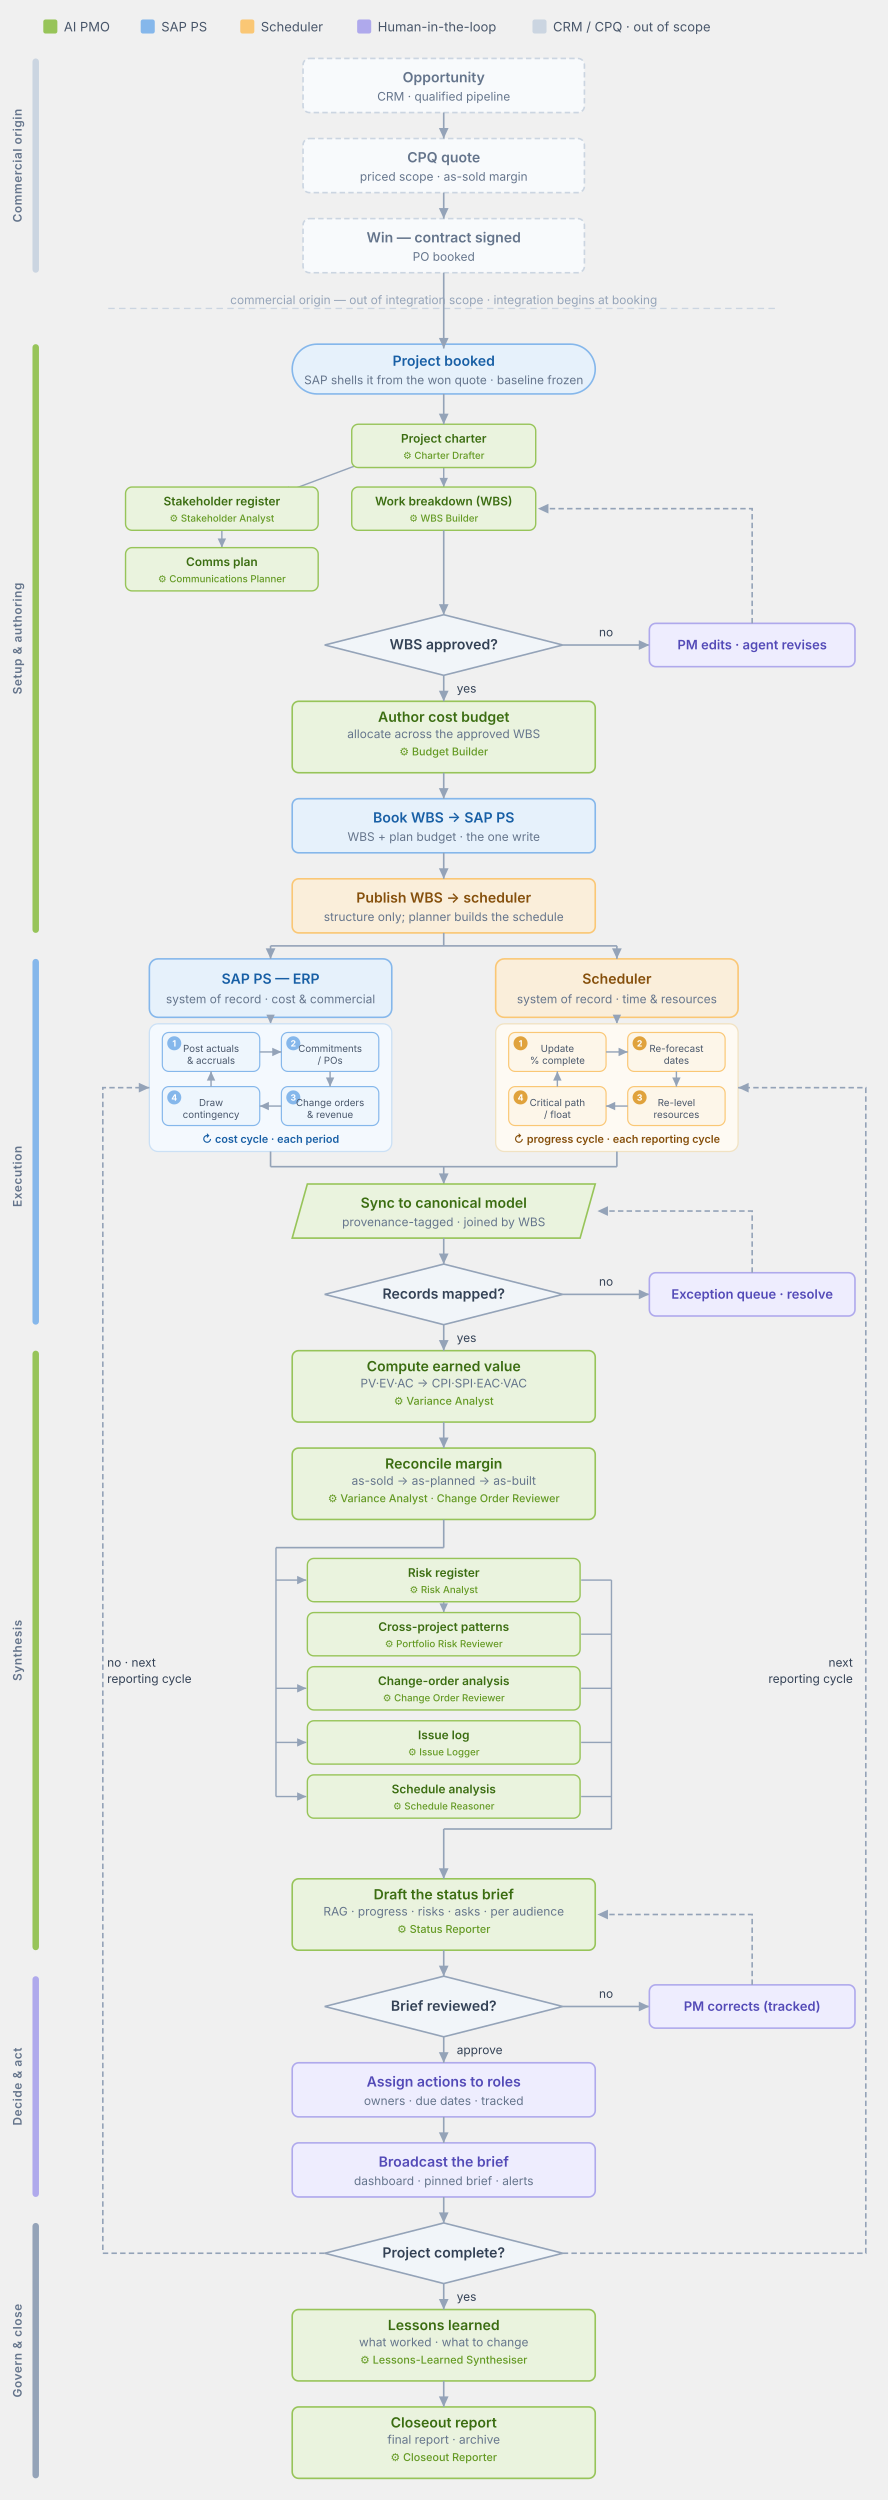
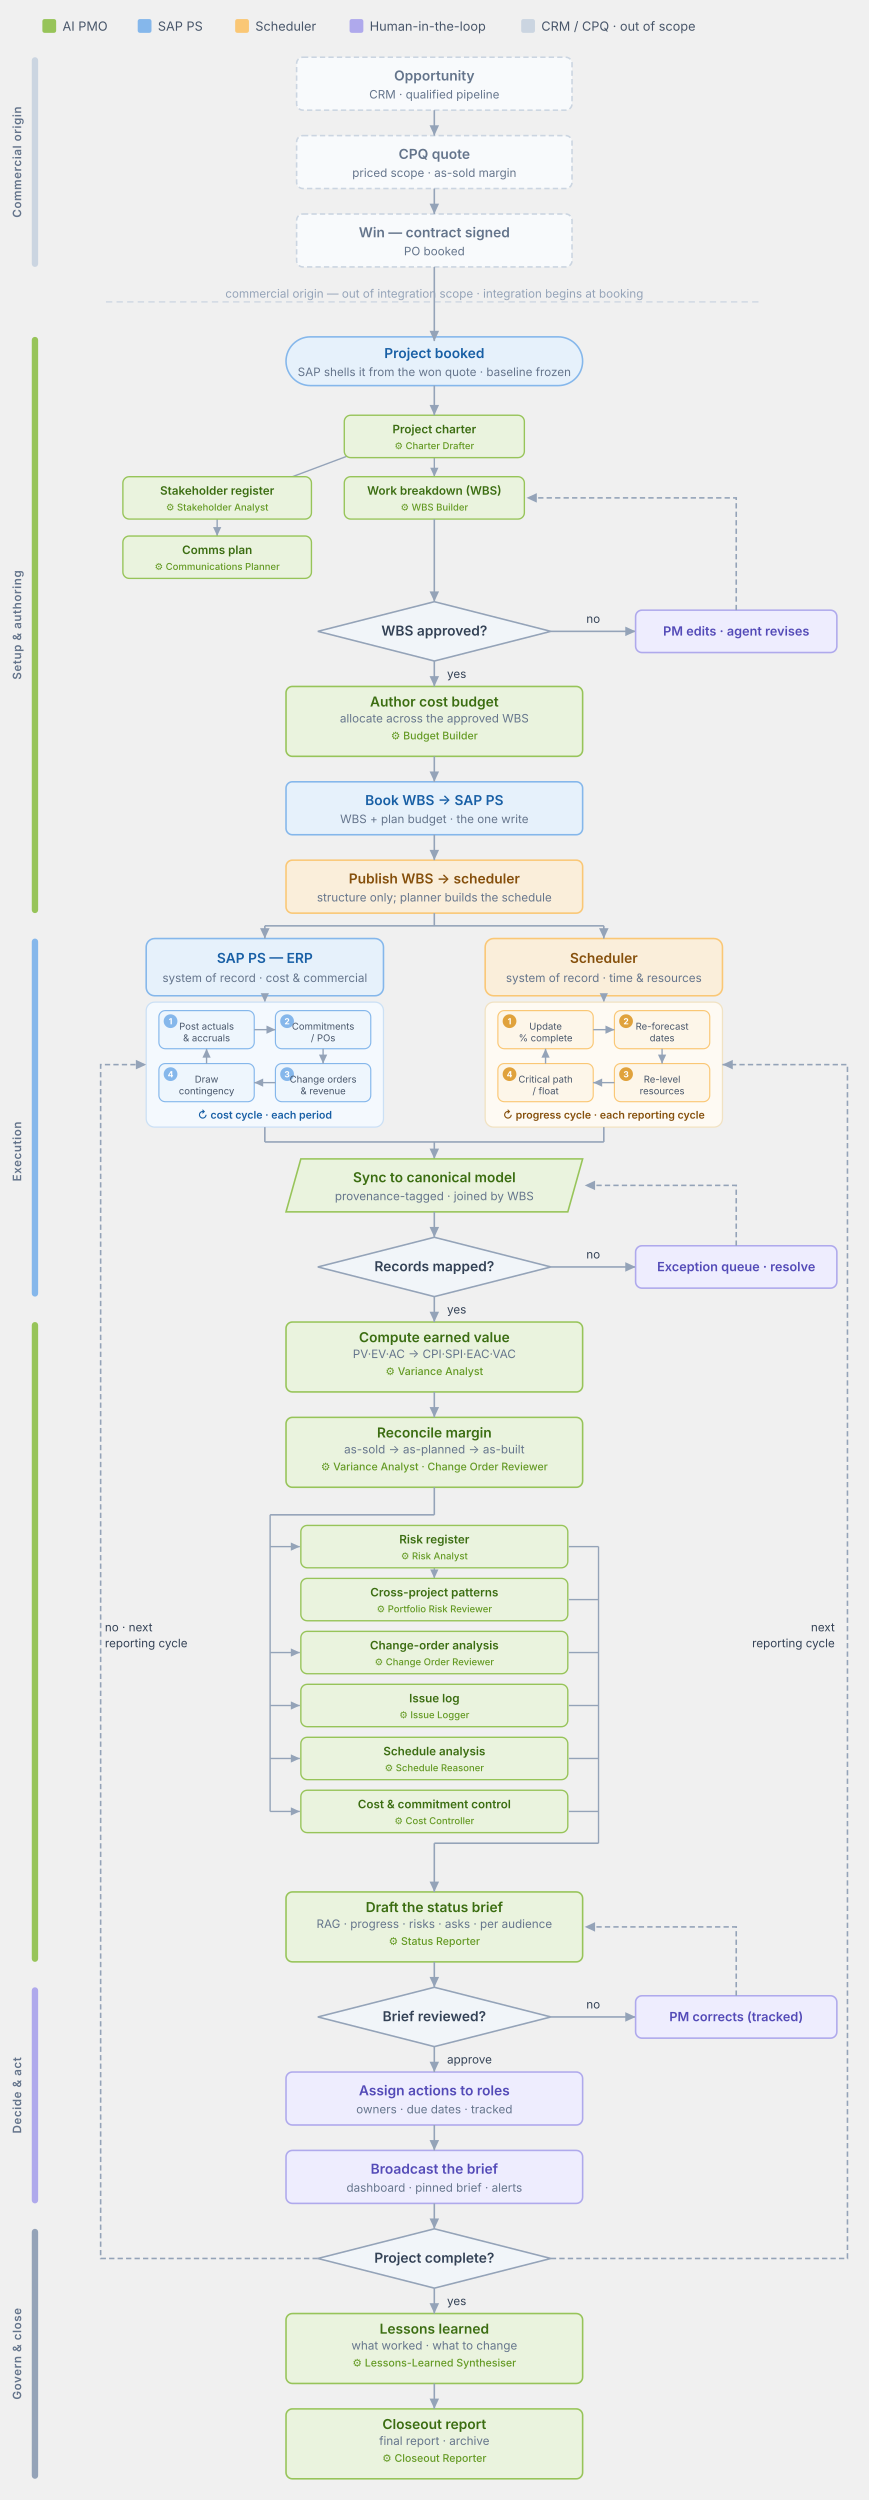
- <svg xmlns="http://www.w3.org/2000/svg" viewBox="0 0 820 2310" width="100%" font-family="Inter,Arial,sans-serif">
+ <svg xmlns="http://www.w3.org/2000/svg" viewBox="0 0 820 2360" width="100%" font-family="Inter,Arial,sans-serif">
  <defs>
    <marker id="ah" markerWidth="9" markerHeight="9" refX="6.5" refY="3" orient="auto">
      <path d="M0,0 L6.5,3 L0,6 Z" fill="#94a3b8" />
    </marker>
    <style>.pa{cursor:pointer}.pa:hover rect{stroke-width:2.6}</style>
  </defs>
  <g>
    <rect x="40" y="18" width="13" height="13" rx="2" fill="#97C459" />
    <text x="59" y="29" font-family="Inter,Arial,sans-serif" font-size="12" fill="#475569">AI PMO</text>
    <rect x="130" y="18" width="13" height="13" rx="2" fill="#85B7EB" />
    <text x="149" y="29" font-family="Inter,Arial,sans-serif" font-size="12" fill="#475569">SAP PS</text>
    <rect x="222" y="18" width="13" height="13" rx="2" fill="#FAC775" />
    <text x="241" y="29" font-family="Inter,Arial,sans-serif" font-size="12" fill="#475569">Scheduler</text>
    <rect x="330" y="18" width="13" height="13" rx="2" fill="#AFA9EC" />
    <text x="349" y="29" font-family="Inter,Arial,sans-serif" font-size="12" fill="#475569">Human-in-the-loop</text>
    <rect x="492" y="18" width="13" height="13" rx="2" fill="#CBD5E1" />
    <text x="511" y="29" font-family="Inter,Arial,sans-serif" font-size="12" fill="#475569">CRM / CPQ · out of scope</text>
  </g>
  <g transform="translate(0,46)">
    <rect x="30" y="8" width="6" height="198" rx="3" fill="#CBD5E1" />
    <text transform="rotate(-90 20 107)" x="20" y="107" text-anchor="middle" font-family="Inter,Arial,sans-serif" font-size="11" font-weight="600" letter-spacing="0.5" fill="#64748b">Commercial origin</text>
    <rect x="30" y="272" width="6" height="544" rx="3" fill="#97C459" />
    <text transform="rotate(-90 20 544)" x="20" y="544" text-anchor="middle" font-family="Inter,Arial,sans-serif" font-size="11" font-weight="600" letter-spacing="0.5" fill="#64748b">Setup &amp; authoring</text>
    <rect x="30" y="840" width="6" height="338" rx="3" fill="#85B7EB" />
    <text transform="rotate(-90 20 1041)" x="20" y="1041" text-anchor="middle" font-family="Inter,Arial,sans-serif" font-size="11" font-weight="600" letter-spacing="0.5" fill="#64748b">Execution</text>
-     <rect x="30" y="1202" width="6" height="554" rx="3" fill="#97C459" />
-     <text transform="rotate(-90 20 1479)" x="20" y="1479" text-anchor="middle" font-family="Inter,Arial,sans-serif" font-size="11" font-weight="600" letter-spacing="0.5" fill="#64748b">Synthesis</text>
-     <rect x="30" y="1780" width="6" height="204" rx="3" fill="#AFA9EC" />
-     <text transform="rotate(-90 20 1882)" x="20" y="1882" text-anchor="middle" font-family="Inter,Arial,sans-serif" font-size="11" font-weight="600" letter-spacing="0.5" fill="#64748b">Decide &amp; act</text>
-     <rect x="30" y="2008" width="6" height="236" rx="3" fill="#94A3B8" />
-     <text transform="rotate(-90 20 2126)" x="20" y="2126" text-anchor="middle" font-family="Inter,Arial,sans-serif" font-size="11" font-weight="600" letter-spacing="0.5" fill="#64748b">Govern &amp; close</text>
+     <rect x="30" y="1202" width="6" height="604" rx="3" fill="#97C459" />
+     <text transform="rotate(-90 20 1504)" x="20" y="1479" text-anchor="middle" font-family="Inter,Arial,sans-serif" font-size="11" font-weight="600" letter-spacing="0.5" fill="#64748b">Synthesis</text>
+     <rect x="30" y="1830" width="6" height="204" rx="3" fill="#AFA9EC" />
+     <text transform="rotate(-90 20 1932)" x="20" y="1932" text-anchor="middle" font-family="Inter,Arial,sans-serif" font-size="11" font-weight="600" letter-spacing="0.5" fill="#64748b">Decide &amp; act</text>
+     <rect x="30" y="2058" width="6" height="236" rx="3" fill="#94A3B8" />
+     <text transform="rotate(-90 20 2176)" x="20" y="2176" text-anchor="middle" font-family="Inter,Arial,sans-serif" font-size="11" font-weight="600" letter-spacing="0.5" fill="#64748b">Govern &amp; close</text>
    <rect x="280" y="8" width="260" height="50" rx="6" fill="#F8FAFC" stroke="#CBD5E1" stroke-width="1.5" stroke-dasharray="5 3" />
    <text x="410" y="30" text-anchor="middle" font-family="Inter,Arial,sans-serif" font-size="13" font-weight="600" fill="#64748B">Opportunity</text>
    <text x="410" y="47" text-anchor="middle" font-family="Inter,Arial,sans-serif" font-size="11" font-weight="400" fill="#64748b">CRM · qualified pipeline</text>
    <rect x="280" y="82" width="260" height="50" rx="6" fill="#F8FAFC" stroke="#CBD5E1" stroke-width="1.5" stroke-dasharray="5 3" />
    <text x="410" y="104" text-anchor="middle" font-family="Inter,Arial,sans-serif" font-size="13" font-weight="600" fill="#64748B">CPQ quote</text>
    <text x="410" y="121" text-anchor="middle" font-family="Inter,Arial,sans-serif" font-size="11" font-weight="400" fill="#64748b">priced scope · as-sold margin</text>
    <rect x="280" y="156" width="260" height="50" rx="6" fill="#F8FAFC" stroke="#CBD5E1" stroke-width="1.5" stroke-dasharray="5 3" />
    <text x="410" y="178" text-anchor="middle" font-family="Inter,Arial,sans-serif" font-size="13" font-weight="600" fill="#64748B">Win — contract signed</text>
    <text x="410" y="195" text-anchor="middle" font-family="Inter,Arial,sans-serif" font-size="11" font-weight="400" fill="#64748b">PO booked</text>
    <line x1="100" y1="239" x2="720" y2="239" stroke="#cbd5e1" stroke-width="1.2" stroke-dasharray="6 4" />
    <text x="410" y="235" text-anchor="middle" font-family="Inter,Arial,sans-serif" font-size="11" font-weight="400" fill="#94a3b8">commercial origin — out of integration scope    ·    integration begins at booking</text>
    <rect x="270" y="272" width="280" height="46" rx="23.0" fill="#E6F1FB" stroke="#85B7EB" stroke-width="1.5" />
    <text x="410" y="292" text-anchor="middle" font-family="Inter,Arial,sans-serif" font-size="13" font-weight="600" fill="#185FA5">Project booked</text>
    <text x="410" y="309" text-anchor="middle" font-family="Inter,Arial,sans-serif" font-size="11" font-weight="400" fill="#64748b">SAP shells it from the won quote · baseline frozen</text>
    <line x1="410" y1="386" x2="410" y2="404" stroke="#94a3b8" stroke-width="1.3" marker-end="url(#ah)" />
    <line x1="340" y1="380" x2="260" y2="410" stroke="#94a3b8" stroke-width="1.3" marker-end="url(#ah)" />
    <line x1="205" y1="444" x2="205" y2="460" stroke="#94a3b8" stroke-width="1.3" marker-end="url(#ah)" />
    <g class="pa" data-agent="charter_drafter">
      <rect x="325.0" y="346" width="170" height="40" rx="6" fill="#EAF3DE" stroke="#97C459" stroke-width="1.3" />
      <text x="410" y="363" text-anchor="middle" font-family="Inter,Arial,sans-serif" font-size="11" font-weight="600" fill="#3B6D11">Project charter</text>
      <text x="410" y="378" text-anchor="middle" font-family="Inter,Arial,sans-serif" font-size="9" font-weight="500" fill="#639922">⚙ Charter Drafter</text>
    </g>
    <g class="pa" data-agent="stakeholder_analyst">
      <rect x="116.0" y="404" width="178" height="40" rx="6" fill="#EAF3DE" stroke="#97C459" stroke-width="1.3" />
      <text x="205" y="421" text-anchor="middle" font-family="Inter,Arial,sans-serif" font-size="11" font-weight="600" fill="#3B6D11">Stakeholder register</text>
      <text x="205" y="436" text-anchor="middle" font-family="Inter,Arial,sans-serif" font-size="9" font-weight="500" fill="#639922">⚙ Stakeholder Analyst</text>
    </g>
    <g class="pa" data-agent="wbs_builder">
      <rect x="325.0" y="404" width="170" height="40" rx="6" fill="#EAF3DE" stroke="#97C459" stroke-width="1.3" />
      <text x="410" y="421" text-anchor="middle" font-family="Inter,Arial,sans-serif" font-size="11" font-weight="600" fill="#3B6D11">Work breakdown (WBS)</text>
      <text x="410" y="436" text-anchor="middle" font-family="Inter,Arial,sans-serif" font-size="9" font-weight="500" fill="#639922">⚙ WBS Builder</text>
    </g>
    <g class="pa" data-agent="communications_planner">
      <rect x="116.0" y="460" width="178" height="40" rx="6" fill="#EAF3DE" stroke="#97C459" stroke-width="1.3" />
      <text x="205" y="477" text-anchor="middle" font-family="Inter,Arial,sans-serif" font-size="11" font-weight="600" fill="#3B6D11">Comms plan</text>
      <text x="205" y="492" text-anchor="middle" font-family="Inter,Arial,sans-serif" font-size="9" font-weight="500" fill="#639922">⚙ Communications Planner</text>
    </g>
    <polygon points="410,522 520,550 410,578 300,550" fill="#F1F5F9" stroke="#94A3B8" stroke-width="1.5" />
    <text x="410" y="554" text-anchor="middle" font-family="Inter,Arial,sans-serif" font-size="13" font-weight="600" fill="#334155">WBS approved?</text>
    <line x1="520" y1="550" x2="600" y2="550" stroke="#94a3b8" stroke-width="1.5" marker-end="url(#ah)" />
    <text x="560" y="542" text-anchor="middle" font-family="Inter,Arial,sans-serif" font-size="11" font-weight="400" fill="#334155">no</text>
    <rect x="600" y="530" width="190" height="40" rx="6" fill="#EEEDFE" stroke="#AFA9EC" stroke-width="1.5" />
    <text x="695" y="554" text-anchor="middle" font-family="Inter,Arial,sans-serif" font-size="12" font-weight="600" fill="#534AB7">PM edits · agent revises</text>
    <g class="pa" data-agent="budget_builder">
      <rect x="270" y="602" width="280" height="66" rx="6" fill="#EAF3DE" stroke="#97C459" stroke-width="1.5" />
      <text x="410" y="621" text-anchor="middle" font-family="Inter,Arial,sans-serif" font-size="13" font-weight="600" fill="#3B6D11">Author cost budget</text>
      <text x="410" y="636" text-anchor="middle" font-family="Inter,Arial,sans-serif" font-size="11" font-weight="400" fill="#64748b">allocate across the approved WBS</text>
      <text x="410" y="652" text-anchor="middle" font-family="Inter,Arial,sans-serif" font-size="10" font-weight="500" fill="#639922">⚙ Budget Builder</text>
    </g>
    <rect x="270" y="692" width="280" height="50" rx="6" fill="#E6F1FB" stroke="#85B7EB" stroke-width="1.5" />
    <text x="410" y="714" text-anchor="middle" font-family="Inter,Arial,sans-serif" font-size="13" font-weight="600" fill="#185FA5">Book WBS → SAP PS</text>
    <text x="410" y="731" text-anchor="middle" font-family="Inter,Arial,sans-serif" font-size="11" font-weight="400" fill="#64748b">WBS + plan budget · the one write</text>
    <rect x="270" y="766" width="280" height="50" rx="6" fill="#FAEEDA" stroke="#FAC775" stroke-width="1.5" />
    <text x="410" y="788" text-anchor="middle" font-family="Inter,Arial,sans-serif" font-size="13" font-weight="600" fill="#854F0B">Publish WBS → scheduler</text>
    <text x="410" y="805" text-anchor="middle" font-family="Inter,Arial,sans-serif" font-size="11" font-weight="400" fill="#64748b">structure only; planner builds the schedule</text>
    <rect x="138" y="840" width="224" height="54" rx="8" fill="#E6F1FB" stroke="#85B7EB" stroke-width="1.5" />
    <text x="250" y="863" text-anchor="middle" font-family="Inter,Arial,sans-serif" font-size="13" font-weight="600" fill="#185FA5">SAP PS — ERP</text>
    <text x="250" y="881" text-anchor="middle" font-family="Inter,Arial,sans-serif" font-size="11" font-weight="400" fill="#64748b">system of record · cost &amp; commercial</text>
    <rect x="458" y="840" width="224" height="54" rx="8" fill="#FAEEDA" stroke="#FAC775" stroke-width="1.5" />
    <text x="570" y="863" text-anchor="middle" font-family="Inter,Arial,sans-serif" font-size="13" font-weight="600" fill="#854F0B">Scheduler</text>
    <text x="570" y="881" text-anchor="middle" font-family="Inter,Arial,sans-serif" font-size="11" font-weight="400" fill="#64748b">system of record · time &amp; resources</text>
    <line x1="250" y1="894" x2="250" y2="900" stroke="#94a3b8" stroke-width="1.3" marker-end="url(#ah)" />
    <line x1="570" y1="894" x2="570" y2="900" stroke="#94a3b8" stroke-width="1.3" marker-end="url(#ah)" />
    <rect x="138" y="900" width="224" height="118" rx="8" fill="#F4F9FE" stroke="#CBE0F5" stroke-width="1.2" />
    <rect x="150" y="908" width="90" height="36" rx="6" fill="#EEF6FD" stroke="#85B7EB" stroke-width="1.1" />
    <circle cx="161" cy="918" r="6.5" fill="#85B7EB" />
    <text x="161" y="921" text-anchor="middle" font-family="Inter,Arial,sans-serif" font-size="8" font-weight="700" fill="#fff">1</text>
    <text x="195.0" y="926" text-anchor="middle" font-family="Inter,Arial,sans-serif" font-size="9" font-weight="400" fill="#475569">Post actuals</text>
    <text x="195.0" y="937" text-anchor="middle" font-family="Inter,Arial,sans-serif" font-size="9" font-weight="400" fill="#475569">&amp; accruals</text>
    <rect x="260" y="908" width="90" height="36" rx="6" fill="#EEF6FD" stroke="#85B7EB" stroke-width="1.1" />
    <circle cx="271" cy="918" r="6.5" fill="#85B7EB" />
    <text x="271" y="921" text-anchor="middle" font-family="Inter,Arial,sans-serif" font-size="8" font-weight="700" fill="#fff">2</text>
    <text x="305.0" y="926" text-anchor="middle" font-family="Inter,Arial,sans-serif" font-size="9" font-weight="400" fill="#475569">Commitments</text>
    <text x="305.0" y="937" text-anchor="middle" font-family="Inter,Arial,sans-serif" font-size="9" font-weight="400" fill="#475569">/ POs</text>
    <rect x="260" y="958" width="90" height="36" rx="6" fill="#EEF6FD" stroke="#85B7EB" stroke-width="1.1" />
    <circle cx="271" cy="968" r="6.5" fill="#85B7EB" />
    <text x="271" y="971" text-anchor="middle" font-family="Inter,Arial,sans-serif" font-size="8" font-weight="700" fill="#fff">3</text>
    <text x="305.0" y="976" text-anchor="middle" font-family="Inter,Arial,sans-serif" font-size="9" font-weight="400" fill="#475569">Change orders</text>
    <text x="305.0" y="987" text-anchor="middle" font-family="Inter,Arial,sans-serif" font-size="9" font-weight="400" fill="#475569">&amp; revenue</text>
    <rect x="150" y="958" width="90" height="36" rx="6" fill="#EEF6FD" stroke="#85B7EB" stroke-width="1.1" />
    <circle cx="161" cy="968" r="6.5" fill="#85B7EB" />
    <text x="161" y="971" text-anchor="middle" font-family="Inter,Arial,sans-serif" font-size="8" font-weight="700" fill="#fff">4</text>
    <text x="195.0" y="976" text-anchor="middle" font-family="Inter,Arial,sans-serif" font-size="9" font-weight="400" fill="#475569">Draw</text>
    <text x="195.0" y="987" text-anchor="middle" font-family="Inter,Arial,sans-serif" font-size="9" font-weight="400" fill="#475569">contingency</text>
    <line x1="240" y1="926" x2="260" y2="926" stroke="#94a3b8" stroke-width="1.3" marker-end="url(#ah)" />
    <line x1="305" y1="944" x2="305" y2="958" stroke="#94a3b8" stroke-width="1.3" marker-end="url(#ah)" />
    <line x1="260" y1="976" x2="240" y2="976" stroke="#94a3b8" stroke-width="1.3" marker-end="url(#ah)" />
    <line x1="195" y1="958" x2="195" y2="944" stroke="#94a3b8" stroke-width="1.3" marker-end="url(#ah)" />
    <text x="250" y="1010" text-anchor="middle" font-family="Inter,Arial,sans-serif" font-size="10" font-weight="600" fill="#185FA5">↻ cost cycle · each period</text>
    <rect x="458" y="900" width="224" height="118" rx="8" fill="#FEFAF3" stroke="#F1E2C2" stroke-width="1.2" />
    <rect x="470" y="908" width="90" height="36" rx="6" fill="#FDF6E9" stroke="#FAC775" stroke-width="1.1" />
    <circle cx="481" cy="918" r="6.5" fill="#E0A23C" />
    <text x="481" y="921" text-anchor="middle" font-family="Inter,Arial,sans-serif" font-size="8" font-weight="700" fill="#fff">1</text>
    <text x="515.0" y="926" text-anchor="middle" font-family="Inter,Arial,sans-serif" font-size="9" font-weight="400" fill="#475569">Update</text>
    <text x="515.0" y="937" text-anchor="middle" font-family="Inter,Arial,sans-serif" font-size="9" font-weight="400" fill="#475569">% complete</text>
    <rect x="580" y="908" width="90" height="36" rx="6" fill="#FDF6E9" stroke="#FAC775" stroke-width="1.1" />
    <circle cx="591" cy="918" r="6.5" fill="#E0A23C" />
    <text x="591" y="921" text-anchor="middle" font-family="Inter,Arial,sans-serif" font-size="8" font-weight="700" fill="#fff">2</text>
    <text x="625.0" y="926" text-anchor="middle" font-family="Inter,Arial,sans-serif" font-size="9" font-weight="400" fill="#475569">Re-forecast</text>
    <text x="625.0" y="937" text-anchor="middle" font-family="Inter,Arial,sans-serif" font-size="9" font-weight="400" fill="#475569">dates</text>
    <rect x="580" y="958" width="90" height="36" rx="6" fill="#FDF6E9" stroke="#FAC775" stroke-width="1.1" />
    <circle cx="591" cy="968" r="6.5" fill="#E0A23C" />
    <text x="591" y="971" text-anchor="middle" font-family="Inter,Arial,sans-serif" font-size="8" font-weight="700" fill="#fff">3</text>
    <text x="625.0" y="976" text-anchor="middle" font-family="Inter,Arial,sans-serif" font-size="9" font-weight="400" fill="#475569">Re-level</text>
    <text x="625.0" y="987" text-anchor="middle" font-family="Inter,Arial,sans-serif" font-size="9" font-weight="400" fill="#475569">resources</text>
    <rect x="470" y="958" width="90" height="36" rx="6" fill="#FDF6E9" stroke="#FAC775" stroke-width="1.1" />
    <circle cx="481" cy="968" r="6.5" fill="#E0A23C" />
    <text x="481" y="971" text-anchor="middle" font-family="Inter,Arial,sans-serif" font-size="8" font-weight="700" fill="#fff">4</text>
    <text x="515.0" y="976" text-anchor="middle" font-family="Inter,Arial,sans-serif" font-size="9" font-weight="400" fill="#475569">Critical path</text>
    <text x="515.0" y="987" text-anchor="middle" font-family="Inter,Arial,sans-serif" font-size="9" font-weight="400" fill="#475569">/ float</text>
    <line x1="560" y1="926" x2="580" y2="926" stroke="#94a3b8" stroke-width="1.3" marker-end="url(#ah)" />
    <line x1="625" y1="944" x2="625" y2="958" stroke="#94a3b8" stroke-width="1.3" marker-end="url(#ah)" />
    <line x1="580" y1="976" x2="560" y2="976" stroke="#94a3b8" stroke-width="1.3" marker-end="url(#ah)" />
    <line x1="515" y1="958" x2="515" y2="944" stroke="#94a3b8" stroke-width="1.3" marker-end="url(#ah)" />
    <text x="570" y="1010" text-anchor="middle" font-family="Inter,Arial,sans-serif" font-size="10" font-weight="600" fill="#854F0B">↻ progress cycle · each reporting cycle</text>
    <line x1="250" y1="1018" x2="250" y2="1032" stroke="#94a3b8" stroke-width="1.5" />
    <line x1="570" y1="1018" x2="570" y2="1032" stroke="#94a3b8" stroke-width="1.5" />
    <line x1="250" y1="1032" x2="570" y2="1032" stroke="#94a3b8" stroke-width="1.5" />
    <line x1="410" y1="1032" x2="410" y2="1048" stroke="#94a3b8" stroke-width="1.5" marker-end="url(#ah)" />
    <polygon points="284.0,1048 550.0,1048 536.0,1098 270.0,1098" fill="#EAF3DE" stroke="#97C459" stroke-width="1.5" />
    <text x="410" y="1070" text-anchor="middle" font-family="Inter,Arial,sans-serif" font-size="13" font-weight="600" fill="#3B6D11">Sync to canonical model</text>
    <text x="410" y="1087" text-anchor="middle" font-family="Inter,Arial,sans-serif" font-size="11" font-weight="400" fill="#64748b">provenance-tagged · joined by WBS</text>
    <polygon points="410,1122 520,1150 410,1178 300,1150" fill="#F1F5F9" stroke="#94A3B8" stroke-width="1.5" />
    <text x="410" y="1154" text-anchor="middle" font-family="Inter,Arial,sans-serif" font-size="13" font-weight="600" fill="#334155">Records mapped?</text>
    <line x1="520" y1="1150" x2="600" y2="1150" stroke="#94a3b8" stroke-width="1.5" marker-end="url(#ah)" />
    <text x="560" y="1142" text-anchor="middle" font-family="Inter,Arial,sans-serif" font-size="11" font-weight="400" fill="#334155">no</text>
    <rect x="600" y="1130" width="190" height="40" rx="6" fill="#EEEDFE" stroke="#AFA9EC" stroke-width="1.5" />
    <text x="695" y="1154" text-anchor="middle" font-family="Inter,Arial,sans-serif" font-size="12" font-weight="600" fill="#534AB7">Exception queue · resolve</text>
    <g class="pa" data-agent="variance_analyst">
      <rect x="270" y="1202" width="280" height="66" rx="6" fill="#EAF3DE" stroke="#97C459" stroke-width="1.5" />
      <text x="410" y="1221" text-anchor="middle" font-family="Inter,Arial,sans-serif" font-size="13" font-weight="600" fill="#3B6D11">Compute earned value</text>
      <text x="410" y="1236" text-anchor="middle" font-family="Inter,Arial,sans-serif" font-size="11" font-weight="400" fill="#64748b">PV·EV·AC → CPI·SPI·EAC·VAC</text>
      <text x="410" y="1252" text-anchor="middle" font-family="Inter,Arial,sans-serif" font-size="10" font-weight="500" fill="#639922">⚙ Variance Analyst</text>
    </g>
    <rect x="270" y="1292" width="280" height="66" rx="6" fill="#EAF3DE" stroke="#97C459" stroke-width="1.5" />
    <text x="410" y="1311" text-anchor="middle" font-family="Inter,Arial,sans-serif" font-size="13" font-weight="600" fill="#3B6D11">Reconcile margin</text>
    <text x="410" y="1326" text-anchor="middle" font-family="Inter,Arial,sans-serif" font-size="11" font-weight="400" fill="#64748b">as-sold → as-planned → as-built</text>
    <text x="410" y="1342" text-anchor="middle" font-family="Inter,Arial,sans-serif" font-size="10" font-weight="500" fill="#639922">⚙ Variance Analyst · Change Order Reviewer</text>
-     <line x1="255" y1="1384" x2="255" y2="1614" stroke="#94a3b8" stroke-width="1.3" />
-     <line x1="565" y1="1414" x2="565" y2="1644" stroke="#94a3b8" stroke-width="1.3" />
+     <line x1="255" y1="1384" x2="255" y2="1664" stroke="#94a3b8" stroke-width="1.3" />
+     <line x1="565" y1="1414" x2="565" y2="1694" stroke="#94a3b8" stroke-width="1.3" />
    <line x1="255" y1="1414" x2="283.0" y2="1414" stroke="#94a3b8" stroke-width="1.3" marker-end="url(#ah)" />
    <line x1="255" y1="1514" x2="283.0" y2="1514" stroke="#94a3b8" stroke-width="1.3" marker-end="url(#ah)" />
    <line x1="255" y1="1564" x2="283.0" y2="1564" stroke="#94a3b8" stroke-width="1.3" marker-end="url(#ah)" />
    <line x1="255" y1="1614" x2="283.0" y2="1614" stroke="#94a3b8" stroke-width="1.3" marker-end="url(#ah)" />
    <line x1="410" y1="1434" x2="410" y2="1444" stroke="#94a3b8" stroke-width="1.3" marker-end="url(#ah)" />
    <line x1="537.0" y1="1414" x2="565" y2="1414" stroke="#94a3b8" stroke-width="1.3" />
    <line x1="537.0" y1="1464" x2="565" y2="1464" stroke="#94a3b8" stroke-width="1.3" />
    <line x1="537.0" y1="1514" x2="565" y2="1514" stroke="#94a3b8" stroke-width="1.3" />
    <line x1="537.0" y1="1564" x2="565" y2="1564" stroke="#94a3b8" stroke-width="1.3" />
    <line x1="537.0" y1="1614" x2="565" y2="1614" stroke="#94a3b8" stroke-width="1.3" />
    <g class="pa" data-agent="risk_analyst">
      <rect x="284.0" y="1394" width="252" height="40" rx="6" fill="#EAF3DE" stroke="#97C459" stroke-width="1.3" />
      <text x="410" y="1411" text-anchor="middle" font-family="Inter,Arial,sans-serif" font-size="11" font-weight="600" fill="#3B6D11">Risk register</text>
      <text x="410" y="1426" text-anchor="middle" font-family="Inter,Arial,sans-serif" font-size="9" font-weight="500" fill="#639922">⚙ Risk Analyst</text>
    </g>
    <g class="pa" data-agent="portfolio_risk_reviewer">
      <rect x="284.0" y="1444" width="252" height="40" rx="6" fill="#EAF3DE" stroke="#97C459" stroke-width="1.3" />
      <text x="410" y="1461" text-anchor="middle" font-family="Inter,Arial,sans-serif" font-size="11" font-weight="600" fill="#3B6D11">Cross-project patterns</text>
      <text x="410" y="1476" text-anchor="middle" font-family="Inter,Arial,sans-serif" font-size="9" font-weight="500" fill="#639922">⚙ Portfolio Risk Reviewer</text>
    </g>
    <g class="pa" data-agent="change_order_reviewer">
      <rect x="284.0" y="1494" width="252" height="40" rx="6" fill="#EAF3DE" stroke="#97C459" stroke-width="1.3" />
      <text x="410" y="1511" text-anchor="middle" font-family="Inter,Arial,sans-serif" font-size="11" font-weight="600" fill="#3B6D11">Change-order analysis</text>
      <text x="410" y="1526" text-anchor="middle" font-family="Inter,Arial,sans-serif" font-size="9" font-weight="500" fill="#639922">⚙ Change Order Reviewer</text>
    </g>
    <g class="pa" data-agent="issue_logger">
      <rect x="284.0" y="1544" width="252" height="40" rx="6" fill="#EAF3DE" stroke="#97C459" stroke-width="1.3" />
      <text x="410" y="1561" text-anchor="middle" font-family="Inter,Arial,sans-serif" font-size="11" font-weight="600" fill="#3B6D11">Issue log</text>
      <text x="410" y="1576" text-anchor="middle" font-family="Inter,Arial,sans-serif" font-size="9" font-weight="500" fill="#639922">⚙ Issue Logger</text>
    </g>
    <g class="pa" data-agent="schedule_reasoner">
      <rect x="284.0" y="1594" width="252" height="40" rx="6" fill="#EAF3DE" stroke="#97C459" stroke-width="1.3" />
      <text x="410" y="1611" text-anchor="middle" font-family="Inter,Arial,sans-serif" font-size="11" font-weight="600" fill="#3B6D11">Schedule analysis</text>
      <text x="410" y="1626" text-anchor="middle" font-family="Inter,Arial,sans-serif" font-size="9" font-weight="500" fill="#639922">⚙ Schedule Reasoner</text>
    </g>
+     <line x1="255" y1="1664" x2="283.0" y2="1664" stroke="#94a3b8" stroke-width="1.3" marker-end="url(#ah)" />
+     <line x1="537.0" y1="1664" x2="565" y2="1664" stroke="#94a3b8" stroke-width="1.3" />
+     <g class="pa" data-agent="cost_controller">
+       <rect x="284.0" y="1644" width="252" height="40" rx="6" fill="#EAF3DE" stroke="#97C459" stroke-width="1.3" />
+       <text x="410" y="1661" text-anchor="middle" font-family="Inter,Arial,sans-serif" font-size="11" font-weight="600" fill="#3B6D11">Cost &amp; commitment control</text>
+       <text x="410" y="1676" text-anchor="middle" font-family="Inter,Arial,sans-serif" font-size="9" font-weight="500" fill="#639922">⚙ Cost Controller</text>
+     </g>
    <g class="pa" data-agent="status_reporter">
-       <rect x="270" y="1690" width="280" height="66" rx="6" fill="#EAF3DE" stroke="#97C459" stroke-width="1.5" />
-       <text x="410" y="1709" text-anchor="middle" font-family="Inter,Arial,sans-serif" font-size="13" font-weight="600" fill="#3B6D11">Draft the status brief</text>
-       <text x="410" y="1724" text-anchor="middle" font-family="Inter,Arial,sans-serif" font-size="11" font-weight="400" fill="#64748b">RAG · progress · risks · asks · per audience</text>
-       <text x="410" y="1740" text-anchor="middle" font-family="Inter,Arial,sans-serif" font-size="10" font-weight="500" fill="#639922">⚙ Status Reporter</text>
-     </g>
-     <polygon points="410,1780 520,1808 410,1836 300,1808" fill="#F1F5F9" stroke="#94A3B8" stroke-width="1.5" />
-     <text x="410" y="1812" text-anchor="middle" font-family="Inter,Arial,sans-serif" font-size="13" font-weight="600" fill="#334155">Brief reviewed?</text>
-     <line x1="520" y1="1808" x2="600" y2="1808" stroke="#94a3b8" stroke-width="1.5" marker-end="url(#ah)" />
-     <text x="560" y="1800" text-anchor="middle" font-family="Inter,Arial,sans-serif" font-size="11" font-weight="400" fill="#334155">no</text>
-     <rect x="600" y="1788" width="190" height="40" rx="6" fill="#EEEDFE" stroke="#AFA9EC" stroke-width="1.5" />
-     <text x="695" y="1812" text-anchor="middle" font-family="Inter,Arial,sans-serif" font-size="12" font-weight="600" fill="#534AB7">PM corrects (tracked)</text>
-     <rect x="270" y="1860" width="280" height="50" rx="6" fill="#EEEDFE" stroke="#AFA9EC" stroke-width="1.5" />
-     <text x="410" y="1882" text-anchor="middle" font-family="Inter,Arial,sans-serif" font-size="13" font-weight="600" fill="#534AB7">Assign actions to roles</text>
-     <text x="410" y="1899" text-anchor="middle" font-family="Inter,Arial,sans-serif" font-size="11" font-weight="400" fill="#64748b">owners · due dates · tracked</text>
-     <rect x="270" y="1934" width="280" height="50" rx="6" fill="#EEEDFE" stroke="#AFA9EC" stroke-width="1.5" />
-     <text x="410" y="1956" text-anchor="middle" font-family="Inter,Arial,sans-serif" font-size="13" font-weight="600" fill="#534AB7">Broadcast the brief</text>
-     <text x="410" y="1973" text-anchor="middle" font-family="Inter,Arial,sans-serif" font-size="11" font-weight="400" fill="#64748b">dashboard · pinned brief · alerts</text>
-     <polygon points="410,2008 520,2036 410,2064 300,2036" fill="#F1F5F9" stroke="#94A3B8" stroke-width="1.5" />
-     <text x="410" y="2040" text-anchor="middle" font-family="Inter,Arial,sans-serif" font-size="13" font-weight="600" fill="#334155">Project complete?</text>
+       <rect x="270" y="1740" width="280" height="66" rx="6" fill="#EAF3DE" stroke="#97C459" stroke-width="1.5" />
+       <text x="410" y="1759" text-anchor="middle" font-family="Inter,Arial,sans-serif" font-size="13" font-weight="600" fill="#3B6D11">Draft the status brief</text>
+       <text x="410" y="1774" text-anchor="middle" font-family="Inter,Arial,sans-serif" font-size="11" font-weight="400" fill="#64748b">RAG · progress · risks · asks · per audience</text>
+       <text x="410" y="1790" text-anchor="middle" font-family="Inter,Arial,sans-serif" font-size="10" font-weight="500" fill="#639922">⚙ Status Reporter</text>
+     </g>
+     <polygon points="410,1830 520,1858 410,1886 300,1858" fill="#F1F5F9" stroke="#94A3B8" stroke-width="1.5" />
+     <text x="410" y="1862" text-anchor="middle" font-family="Inter,Arial,sans-serif" font-size="13" font-weight="600" fill="#334155">Brief reviewed?</text>
+     <line x1="520" y1="1858" x2="600" y2="1858" stroke="#94a3b8" stroke-width="1.5" marker-end="url(#ah)" />
+     <text x="560" y="1850" text-anchor="middle" font-family="Inter,Arial,sans-serif" font-size="11" font-weight="400" fill="#334155">no</text>
+     <rect x="600" y="1838" width="190" height="40" rx="6" fill="#EEEDFE" stroke="#AFA9EC" stroke-width="1.5" />
+     <text x="695" y="1862" text-anchor="middle" font-family="Inter,Arial,sans-serif" font-size="12" font-weight="600" fill="#534AB7">PM corrects (tracked)</text>
+     <rect x="270" y="1910" width="280" height="50" rx="6" fill="#EEEDFE" stroke="#AFA9EC" stroke-width="1.5" />
+     <text x="410" y="1932" text-anchor="middle" font-family="Inter,Arial,sans-serif" font-size="13" font-weight="600" fill="#534AB7">Assign actions to roles</text>
+     <text x="410" y="1949" text-anchor="middle" font-family="Inter,Arial,sans-serif" font-size="11" font-weight="400" fill="#64748b">owners · due dates · tracked</text>
+     <rect x="270" y="1984" width="280" height="50" rx="6" fill="#EEEDFE" stroke="#AFA9EC" stroke-width="1.5" />
+     <text x="410" y="2006" text-anchor="middle" font-family="Inter,Arial,sans-serif" font-size="13" font-weight="600" fill="#534AB7">Broadcast the brief</text>
+     <text x="410" y="2023" text-anchor="middle" font-family="Inter,Arial,sans-serif" font-size="11" font-weight="400" fill="#64748b">dashboard · pinned brief · alerts</text>
+     <polygon points="410,2058 520,2086 410,2114 300,2086" fill="#F1F5F9" stroke="#94A3B8" stroke-width="1.5" />
+     <text x="410" y="2090" text-anchor="middle" font-family="Inter,Arial,sans-serif" font-size="13" font-weight="600" fill="#334155">Project complete?</text>
    <g class="pa" data-agent="lessons_learned_synthesiser">
-       <rect x="270" y="2088" width="280" height="66" rx="6" fill="#EAF3DE" stroke="#97C459" stroke-width="1.5" />
-       <text x="410" y="2107" text-anchor="middle" font-family="Inter,Arial,sans-serif" font-size="13" font-weight="600" fill="#3B6D11">Lessons learned</text>
-       <text x="410" y="2122" text-anchor="middle" font-family="Inter,Arial,sans-serif" font-size="11" font-weight="400" fill="#64748b">what worked · what to change</text>
-       <text x="410" y="2138" text-anchor="middle" font-family="Inter,Arial,sans-serif" font-size="10" font-weight="500" fill="#639922">⚙ Lessons-Learned Synthesiser</text>
+       <rect x="270" y="2138" width="280" height="66" rx="6" fill="#EAF3DE" stroke="#97C459" stroke-width="1.5" />
+       <text x="410" y="2157" text-anchor="middle" font-family="Inter,Arial,sans-serif" font-size="13" font-weight="600" fill="#3B6D11">Lessons learned</text>
+       <text x="410" y="2172" text-anchor="middle" font-family="Inter,Arial,sans-serif" font-size="11" font-weight="400" fill="#64748b">what worked · what to change</text>
+       <text x="410" y="2188" text-anchor="middle" font-family="Inter,Arial,sans-serif" font-size="10" font-weight="500" fill="#639922">⚙ Lessons-Learned Synthesiser</text>
    </g>
    <g class="pa" data-agent="closeout_reporter">
-       <rect x="270" y="2178" width="280" height="66" rx="6" fill="#EAF3DE" stroke="#97C459" stroke-width="1.5" />
-       <text x="410" y="2197" text-anchor="middle" font-family="Inter,Arial,sans-serif" font-size="13" font-weight="600" fill="#3B6D11">Closeout report</text>
-       <text x="410" y="2212" text-anchor="middle" font-family="Inter,Arial,sans-serif" font-size="11" font-weight="400" fill="#64748b">final report · archive</text>
-       <text x="410" y="2228" text-anchor="middle" font-family="Inter,Arial,sans-serif" font-size="10" font-weight="500" fill="#639922">⚙ Closeout Reporter</text>
+       <rect x="270" y="2228" width="280" height="66" rx="6" fill="#EAF3DE" stroke="#97C459" stroke-width="1.5" />
+       <text x="410" y="2247" text-anchor="middle" font-family="Inter,Arial,sans-serif" font-size="13" font-weight="600" fill="#3B6D11">Closeout report</text>
+       <text x="410" y="2262" text-anchor="middle" font-family="Inter,Arial,sans-serif" font-size="11" font-weight="400" fill="#64748b">final report · archive</text>
+       <text x="410" y="2278" text-anchor="middle" font-family="Inter,Arial,sans-serif" font-size="10" font-weight="500" fill="#639922">⚙ Closeout Reporter</text>
    </g>
    <line x1="410" y1="58" x2="410" y2="82" stroke="#94a3b8" stroke-width="1.5" marker-end="url(#ah)" />
    <line x1="410" y1="132" x2="410" y2="156" stroke="#94a3b8" stroke-width="1.5" marker-end="url(#ah)" />
    <line x1="410" y1="318" x2="410" y2="346" stroke="#94a3b8" stroke-width="1.5" marker-end="url(#ah)" />
    <line x1="410" y1="444" x2="410" y2="522" stroke="#94a3b8" stroke-width="1.5" marker-end="url(#ah)" />
    <line x1="410" y1="578" x2="410" y2="602" stroke="#94a3b8" stroke-width="1.5" marker-end="url(#ah)" />
    <text x="422" y="594" text-anchor="start" font-family="Inter,Arial,sans-serif" font-size="11" font-weight="400" fill="#334155">yes</text>
    <line x1="410" y1="668" x2="410" y2="692" stroke="#94a3b8" stroke-width="1.5" marker-end="url(#ah)" />
    <line x1="410" y1="742" x2="410" y2="766" stroke="#94a3b8" stroke-width="1.5" marker-end="url(#ah)" />
    <line x1="410" y1="816" x2="410" y2="828" stroke="#94a3b8" stroke-width="1.5" />
    <line x1="250" y1="828" x2="570" y2="828" stroke="#94a3b8" stroke-width="1.5" />
    <line x1="250" y1="828" x2="250" y2="840" stroke="#94a3b8" stroke-width="1.5" marker-end="url(#ah)" />
    <line x1="570" y1="828" x2="570" y2="840" stroke="#94a3b8" stroke-width="1.5" marker-end="url(#ah)" />
    <line x1="410" y1="1098" x2="410" y2="1122" stroke="#94a3b8" stroke-width="1.5" marker-end="url(#ah)" />
    <line x1="410" y1="1178" x2="410" y2="1202" stroke="#94a3b8" stroke-width="1.5" marker-end="url(#ah)" />
    <text x="422" y="1194" text-anchor="start" font-family="Inter,Arial,sans-serif" font-size="11" font-weight="400" fill="#334155">yes</text>
    <line x1="410" y1="1268" x2="410" y2="1292" stroke="#94a3b8" stroke-width="1.5" marker-end="url(#ah)" />
    <line x1="410" y1="1358" x2="410" y2="1384" stroke="#94a3b8" stroke-width="1.5" />
    <line x1="410" y1="1384" x2="255" y2="1384" stroke="#94a3b8" stroke-width="1.5" />
-     <line x1="565" y1="1644" x2="410" y2="1644" stroke="#94a3b8" stroke-width="1.5" />
-     <line x1="410" y1="1644" x2="410" y2="1690" stroke="#94a3b8" stroke-width="1.5" marker-end="url(#ah)" />
-     <line x1="410" y1="1756" x2="410" y2="1780" stroke="#94a3b8" stroke-width="1.5" marker-end="url(#ah)" />
-     <line x1="410" y1="1836" x2="410" y2="1860" stroke="#94a3b8" stroke-width="1.5" marker-end="url(#ah)" />
-     <text x="422" y="1852" text-anchor="start" font-family="Inter,Arial,sans-serif" font-size="11" font-weight="400" fill="#334155">approve</text>
-     <line x1="410" y1="1910" x2="410" y2="1934" stroke="#94a3b8" stroke-width="1.5" marker-end="url(#ah)" />
-     <line x1="410" y1="1984" x2="410" y2="2008" stroke="#94a3b8" stroke-width="1.5" marker-end="url(#ah)" />
-     <line x1="410" y1="2064" x2="410" y2="2088" stroke="#94a3b8" stroke-width="1.5" marker-end="url(#ah)" />
-     <text x="422" y="2080" text-anchor="start" font-family="Inter,Arial,sans-serif" font-size="11" font-weight="400" fill="#334155">yes</text>
-     <line x1="410" y1="2154" x2="410" y2="2178" stroke="#94a3b8" stroke-width="1.5" marker-end="url(#ah)" />
+     <line x1="565" y1="1694" x2="410" y2="1694" stroke="#94a3b8" stroke-width="1.5" />
+     <line x1="410" y1="1694" x2="410" y2="1740" stroke="#94a3b8" stroke-width="1.5" marker-end="url(#ah)" />
+     <line x1="410" y1="1806" x2="410" y2="1830" stroke="#94a3b8" stroke-width="1.5" marker-end="url(#ah)" />
+     <line x1="410" y1="1886" x2="410" y2="1910" stroke="#94a3b8" stroke-width="1.5" marker-end="url(#ah)" />
+     <text x="422" y="1902" text-anchor="start" font-family="Inter,Arial,sans-serif" font-size="11" font-weight="400" fill="#334155">approve</text>
+     <line x1="410" y1="1960" x2="410" y2="1984" stroke="#94a3b8" stroke-width="1.5" marker-end="url(#ah)" />
+     <line x1="410" y1="2034" x2="410" y2="2058" stroke="#94a3b8" stroke-width="1.5" marker-end="url(#ah)" />
+     <line x1="410" y1="2114" x2="410" y2="2138" stroke="#94a3b8" stroke-width="1.5" marker-end="url(#ah)" />
+     <text x="422" y="2130" text-anchor="start" font-family="Inter,Arial,sans-serif" font-size="11" font-weight="400" fill="#334155">yes</text>
+     <line x1="410" y1="2204" x2="410" y2="2228" stroke="#94a3b8" stroke-width="1.5" marker-end="url(#ah)" />
    <line x1="410" y1="206" x2="410" y2="276" stroke="#94a3b8" stroke-width="1.5" marker-end="url(#ah)" />
    <polyline points="695,530 695,424 497,424" fill="none" stroke="#94a3b8" stroke-width="1.5" stroke-dasharray="5 3" marker-end="url(#ah)" />
    <polyline points="695,1130 695,1073 552.0,1073" fill="none" stroke="#94a3b8" stroke-width="1.5" stroke-dasharray="5 3" marker-end="url(#ah)" />
-     <polyline points="695,1788 695,1723 552.0,1723" fill="none" stroke="#94a3b8" stroke-width="1.5" stroke-dasharray="5 3" marker-end="url(#ah)" />
-     <polyline points="300,2036 95,2036 95,959 138,959" fill="none" stroke="#94a3b8" stroke-width="1.5" stroke-dasharray="5 3" marker-end="url(#ah)" />
-     <polyline points="520,2036 800,2036 800,959 682,959" fill="none" stroke="#94a3b8" stroke-width="1.5" stroke-dasharray="5 3" marker-end="url(#ah)" />
+     <polyline points="695,1838 695,1773 552.0,1773" fill="none" stroke="#94a3b8" stroke-width="1.5" stroke-dasharray="5 3" marker-end="url(#ah)" />
+     <polyline points="300,2086 95,2086 95,959 138,959" fill="none" stroke="#94a3b8" stroke-width="1.5" stroke-dasharray="5 3" marker-end="url(#ah)" />
+     <polyline points="520,2086 800,2086 800,959 682,959" fill="none" stroke="#94a3b8" stroke-width="1.5" stroke-dasharray="5 3" marker-end="url(#ah)" />
    <text x="788" y="1494" text-anchor="end" font-family="Inter,Arial,sans-serif" font-size="11" font-weight="400" fill="#334155">next</text>
    <text x="788" y="1509" text-anchor="end" font-family="Inter,Arial,sans-serif" font-size="11" font-weight="400" fill="#334155">reporting cycle</text>
    <text x="99" y="1494" text-anchor="start" font-family="Inter,Arial,sans-serif" font-size="11" font-weight="400" fill="#334155">no · next</text>
    <text x="99" y="1509" text-anchor="start" font-family="Inter,Arial,sans-serif" font-size="11" font-weight="400" fill="#334155">reporting cycle</text>
  </g>
</svg>
